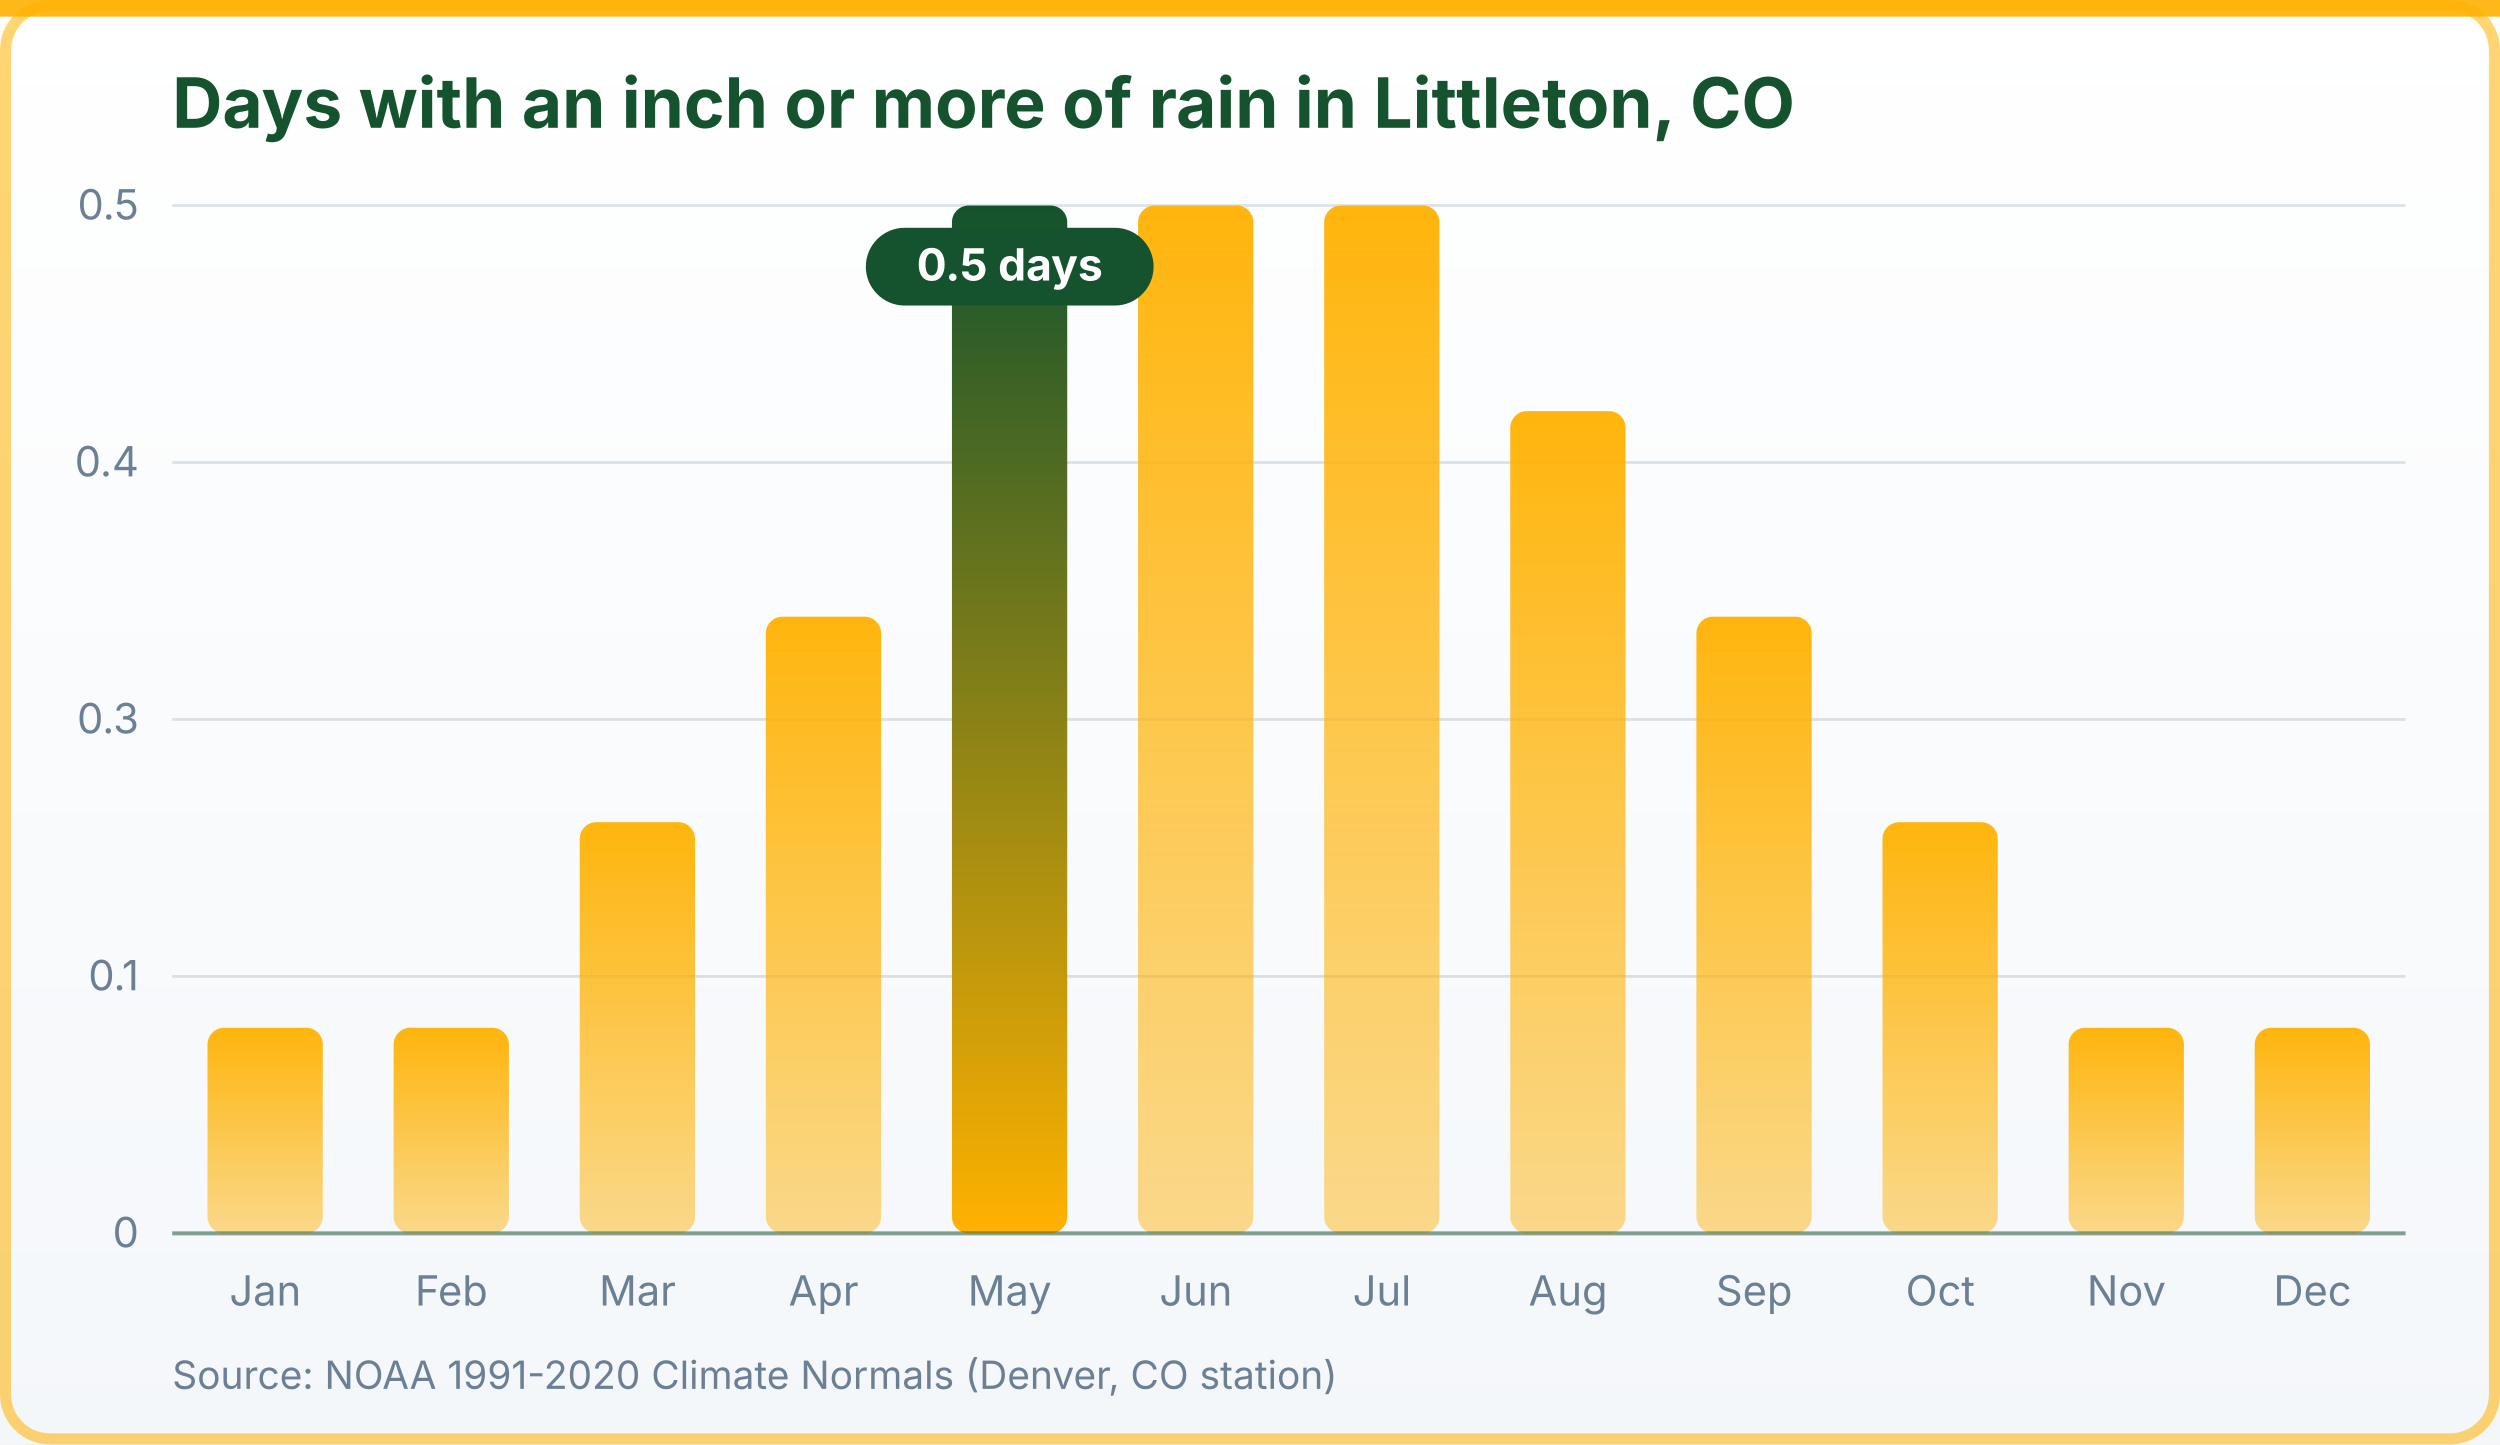
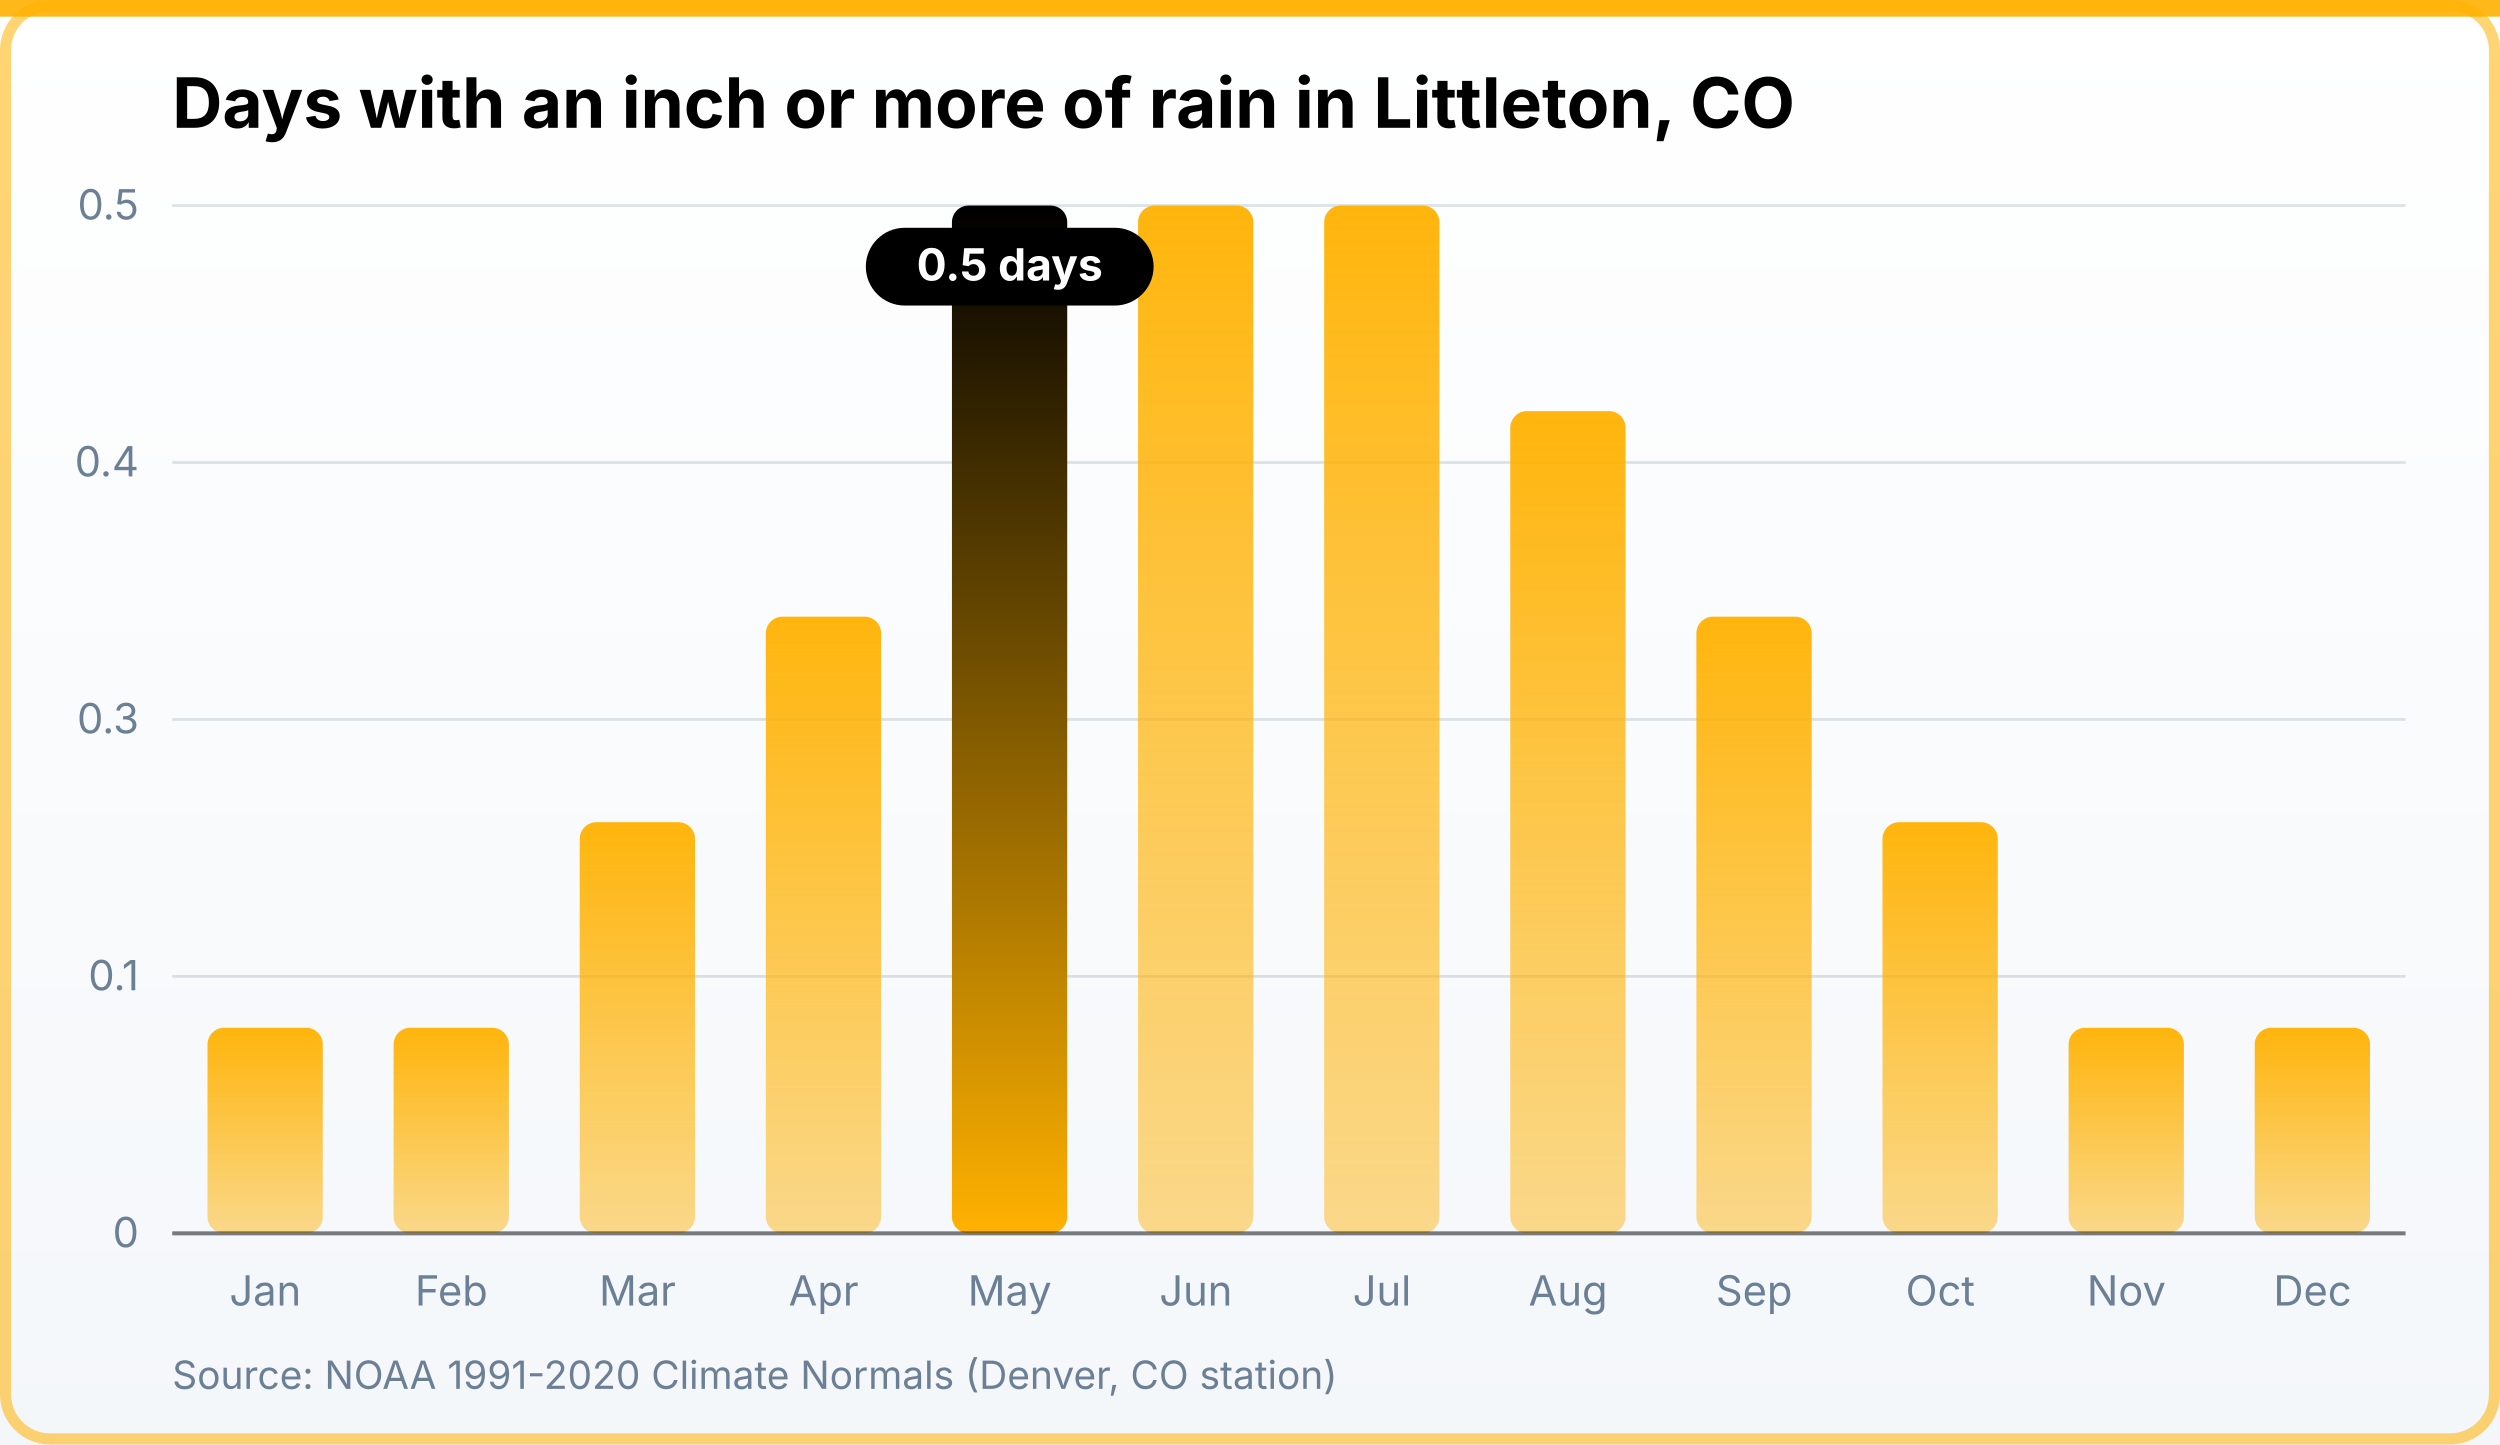
<svg xmlns="http://www.w3.org/2000/svg" viewBox="0 0 900 520" width="900" height="520" role="img">
  <defs>
    <linearGradient id="cbg" x1="0" y1="0" x2="0" y2="1">
      <stop offset="0" stop-color="#ffffff" />
      <stop offset="1" stop-color="#f4f7fa" />
    </linearGradient>
    <linearGradient id="barg" x1="0" y1="0" x2="0" y2="1">
      <stop offset="0" stop-color="#FFB100" stop-opacity=".95" />
      <stop offset="1" stop-color="#FFB100" stop-opacity=".45" />
    </linearGradient>
    <linearGradient id="barp" x1="0" y1="0" x2="0" y2="1">
-       <stop offset="0" stop-color="#14532D" />
+       <stop offset="0" stop-color="#000000" />
      <stop offset="1" stop-color="#FFB100" />
    </linearGradient>
  </defs>
  <rect width="900" height="520" fill="url(#cbg)" />
  <rect x="0" y="0" width="900" height="6" fill="#FFB100" fill-opacity=".9" />
-   <text x="62" y="46" font-family="system-ui,-apple-system,Segoe UI,sans-serif" font-size="25" font-weight="700" fill="#14532D">Days with an inch or more of rain in Littleton, CO</text>
+   <text x="62" y="46" font-family="system-ui,-apple-system,Segoe UI,sans-serif" font-size="25" font-weight="700" fill="#000000">Days with an inch or more of rain in Littleton, CO</text>
  <line x1="62" y1="444" x2="866" y2="444" stroke="#6b7f95" stroke-opacity=".22" stroke-width="1" />
  <text x="50" y="449" text-anchor="end" font-family="system-ui,-apple-system,Segoe UI,sans-serif" font-size="15" fill="#6b7f95">0</text>
  <line x1="62" y1="351.5" x2="866" y2="351.5" stroke="#6b7f95" stroke-opacity=".22" stroke-width="1" />
  <text x="50" y="356.5" text-anchor="end" font-family="system-ui,-apple-system,Segoe UI,sans-serif" font-size="15" fill="#6b7f95">0.1</text>
  <line x1="62" y1="259" x2="866" y2="259" stroke="#6b7f95" stroke-opacity=".22" stroke-width="1" />
  <text x="50" y="264" text-anchor="end" font-family="system-ui,-apple-system,Segoe UI,sans-serif" font-size="15" fill="#6b7f95">0.3</text>
  <line x1="62" y1="166.5" x2="866" y2="166.5" stroke="#6b7f95" stroke-opacity=".22" stroke-width="1" />
  <text x="50" y="171.5" text-anchor="end" font-family="system-ui,-apple-system,Segoe UI,sans-serif" font-size="15" fill="#6b7f95">0.4</text>
  <line x1="62" y1="74" x2="866" y2="74" stroke="#6b7f95" stroke-opacity=".22" stroke-width="1" />
  <text x="50" y="79" text-anchor="end" font-family="system-ui,-apple-system,Segoe UI,sans-serif" font-size="15" fill="#6b7f95">0.5</text>
  <rect x="74.7" y="370" width="41.5" height="74" rx="6" fill="url(#barg)" />
  <text x="95.5" y="470" text-anchor="middle" font-family="system-ui,-apple-system,Segoe UI,sans-serif" font-size="15" fill="#6b7f95">Jan</text>
  <rect x="141.7" y="370" width="41.5" height="74" rx="6" fill="url(#barg)" />
  <text x="162.5" y="470" text-anchor="middle" font-family="system-ui,-apple-system,Segoe UI,sans-serif" font-size="15" fill="#6b7f95">Feb</text>
  <rect x="208.7" y="296" width="41.5" height="148" rx="6" fill="url(#barg)" />
  <text x="229.5" y="470" text-anchor="middle" font-family="system-ui,-apple-system,Segoe UI,sans-serif" font-size="15" fill="#6b7f95">Mar</text>
  <rect x="275.7" y="222" width="41.5" height="222" rx="6" fill="url(#barg)" />
  <text x="296.5" y="470" text-anchor="middle" font-family="system-ui,-apple-system,Segoe UI,sans-serif" font-size="15" fill="#6b7f95">Apr</text>
  <rect x="342.7" y="74" width="41.5" height="370" rx="6" fill="url(#barp)" />
  <text x="363.5" y="470" text-anchor="middle" font-family="system-ui,-apple-system,Segoe UI,sans-serif" font-size="15" fill="#6b7f95">May</text>
  <rect x="409.7" y="74" width="41.5" height="370" rx="6" fill="url(#barg)" />
  <text x="430.5" y="470" text-anchor="middle" font-family="system-ui,-apple-system,Segoe UI,sans-serif" font-size="15" fill="#6b7f95">Jun</text>
  <rect x="476.7" y="74" width="41.5" height="370" rx="6" fill="url(#barg)" />
  <text x="497.5" y="470" text-anchor="middle" font-family="system-ui,-apple-system,Segoe UI,sans-serif" font-size="15" fill="#6b7f95">Jul</text>
  <rect x="543.7" y="148" width="41.5" height="296" rx="6" fill="url(#barg)" />
  <text x="564.5" y="470" text-anchor="middle" font-family="system-ui,-apple-system,Segoe UI,sans-serif" font-size="15" fill="#6b7f95">Aug</text>
  <rect x="610.7" y="222" width="41.5" height="222" rx="6" fill="url(#barg)" />
  <text x="631.5" y="470" text-anchor="middle" font-family="system-ui,-apple-system,Segoe UI,sans-serif" font-size="15" fill="#6b7f95">Sep</text>
  <rect x="677.7" y="296" width="41.5" height="148" rx="6" fill="url(#barg)" />
  <text x="698.5" y="470" text-anchor="middle" font-family="system-ui,-apple-system,Segoe UI,sans-serif" font-size="15" fill="#6b7f95">Oct</text>
  <rect x="744.7" y="370" width="41.5" height="74" rx="6" fill="url(#barg)" />
  <text x="765.5" y="470" text-anchor="middle" font-family="system-ui,-apple-system,Segoe UI,sans-serif" font-size="15" fill="#6b7f95">Nov</text>
  <rect x="811.7" y="370" width="41.5" height="74" rx="6" fill="url(#barg)" />
  <text x="832.5" y="470" text-anchor="middle" font-family="system-ui,-apple-system,Segoe UI,sans-serif" font-size="15" fill="#6b7f95">Dec</text>
-   <rect x="311.7" y="82" width="103.6" height="28" rx="14" fill="#14532D" />
+   <rect x="311.7" y="82" width="103.6" height="28" rx="14" fill="#000000" />
  <text x="363.5" y="101" text-anchor="middle" font-family="system-ui,-apple-system,Segoe UI,sans-serif" font-size="16" font-weight="700" fill="#ffffff">0.5 days</text>
-   <line x1="62" y1="444" x2="866" y2="444" stroke="#14532D" stroke-opacity=".45" stroke-width="1.5" />
+   <line x1="62" y1="444" x2="866" y2="444" stroke="#000000" stroke-opacity=".45" stroke-width="1.5" />
  <text x="62" y="500" font-family="system-ui,-apple-system,Segoe UI,sans-serif" font-size="14" fill="#6b7f95">Source: NOAA 1991-2020 Climate Normals (Denver, CO station)</text>
  <rect x="2" y="2" width="896" height="516" rx="16" fill="none" stroke="#FFB100" stroke-opacity=".55" stroke-width="4" />
</svg>
